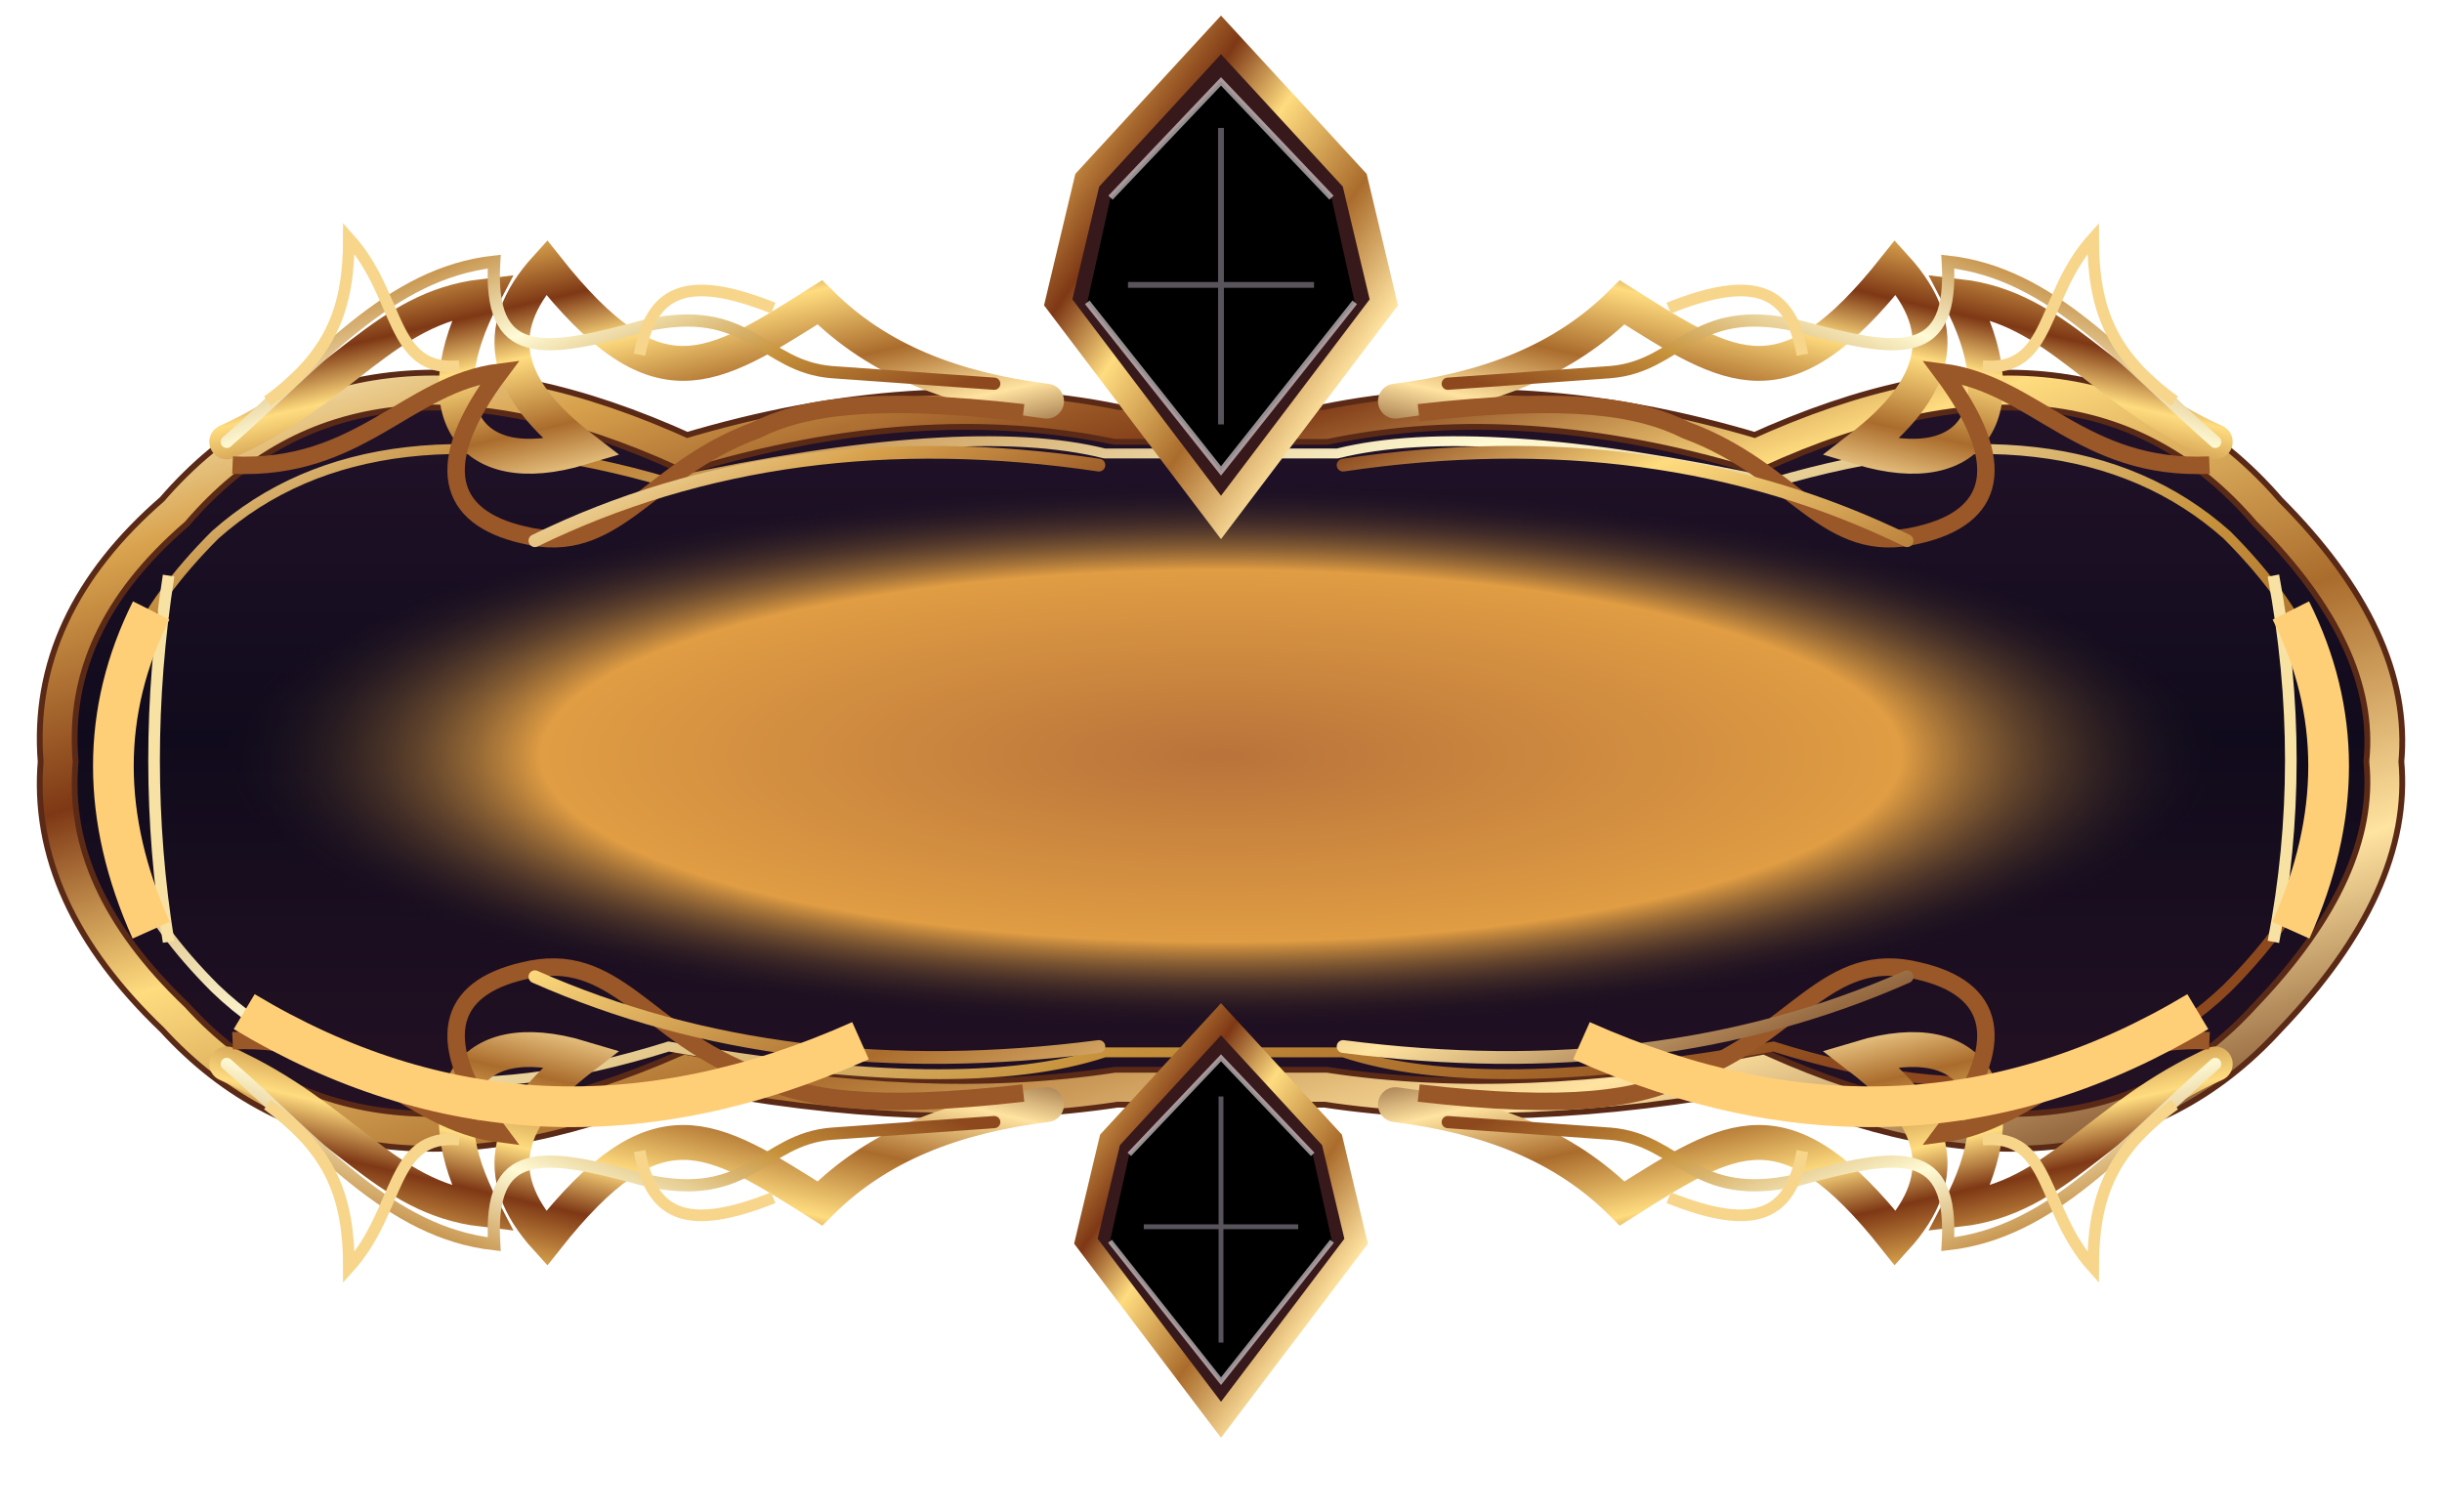
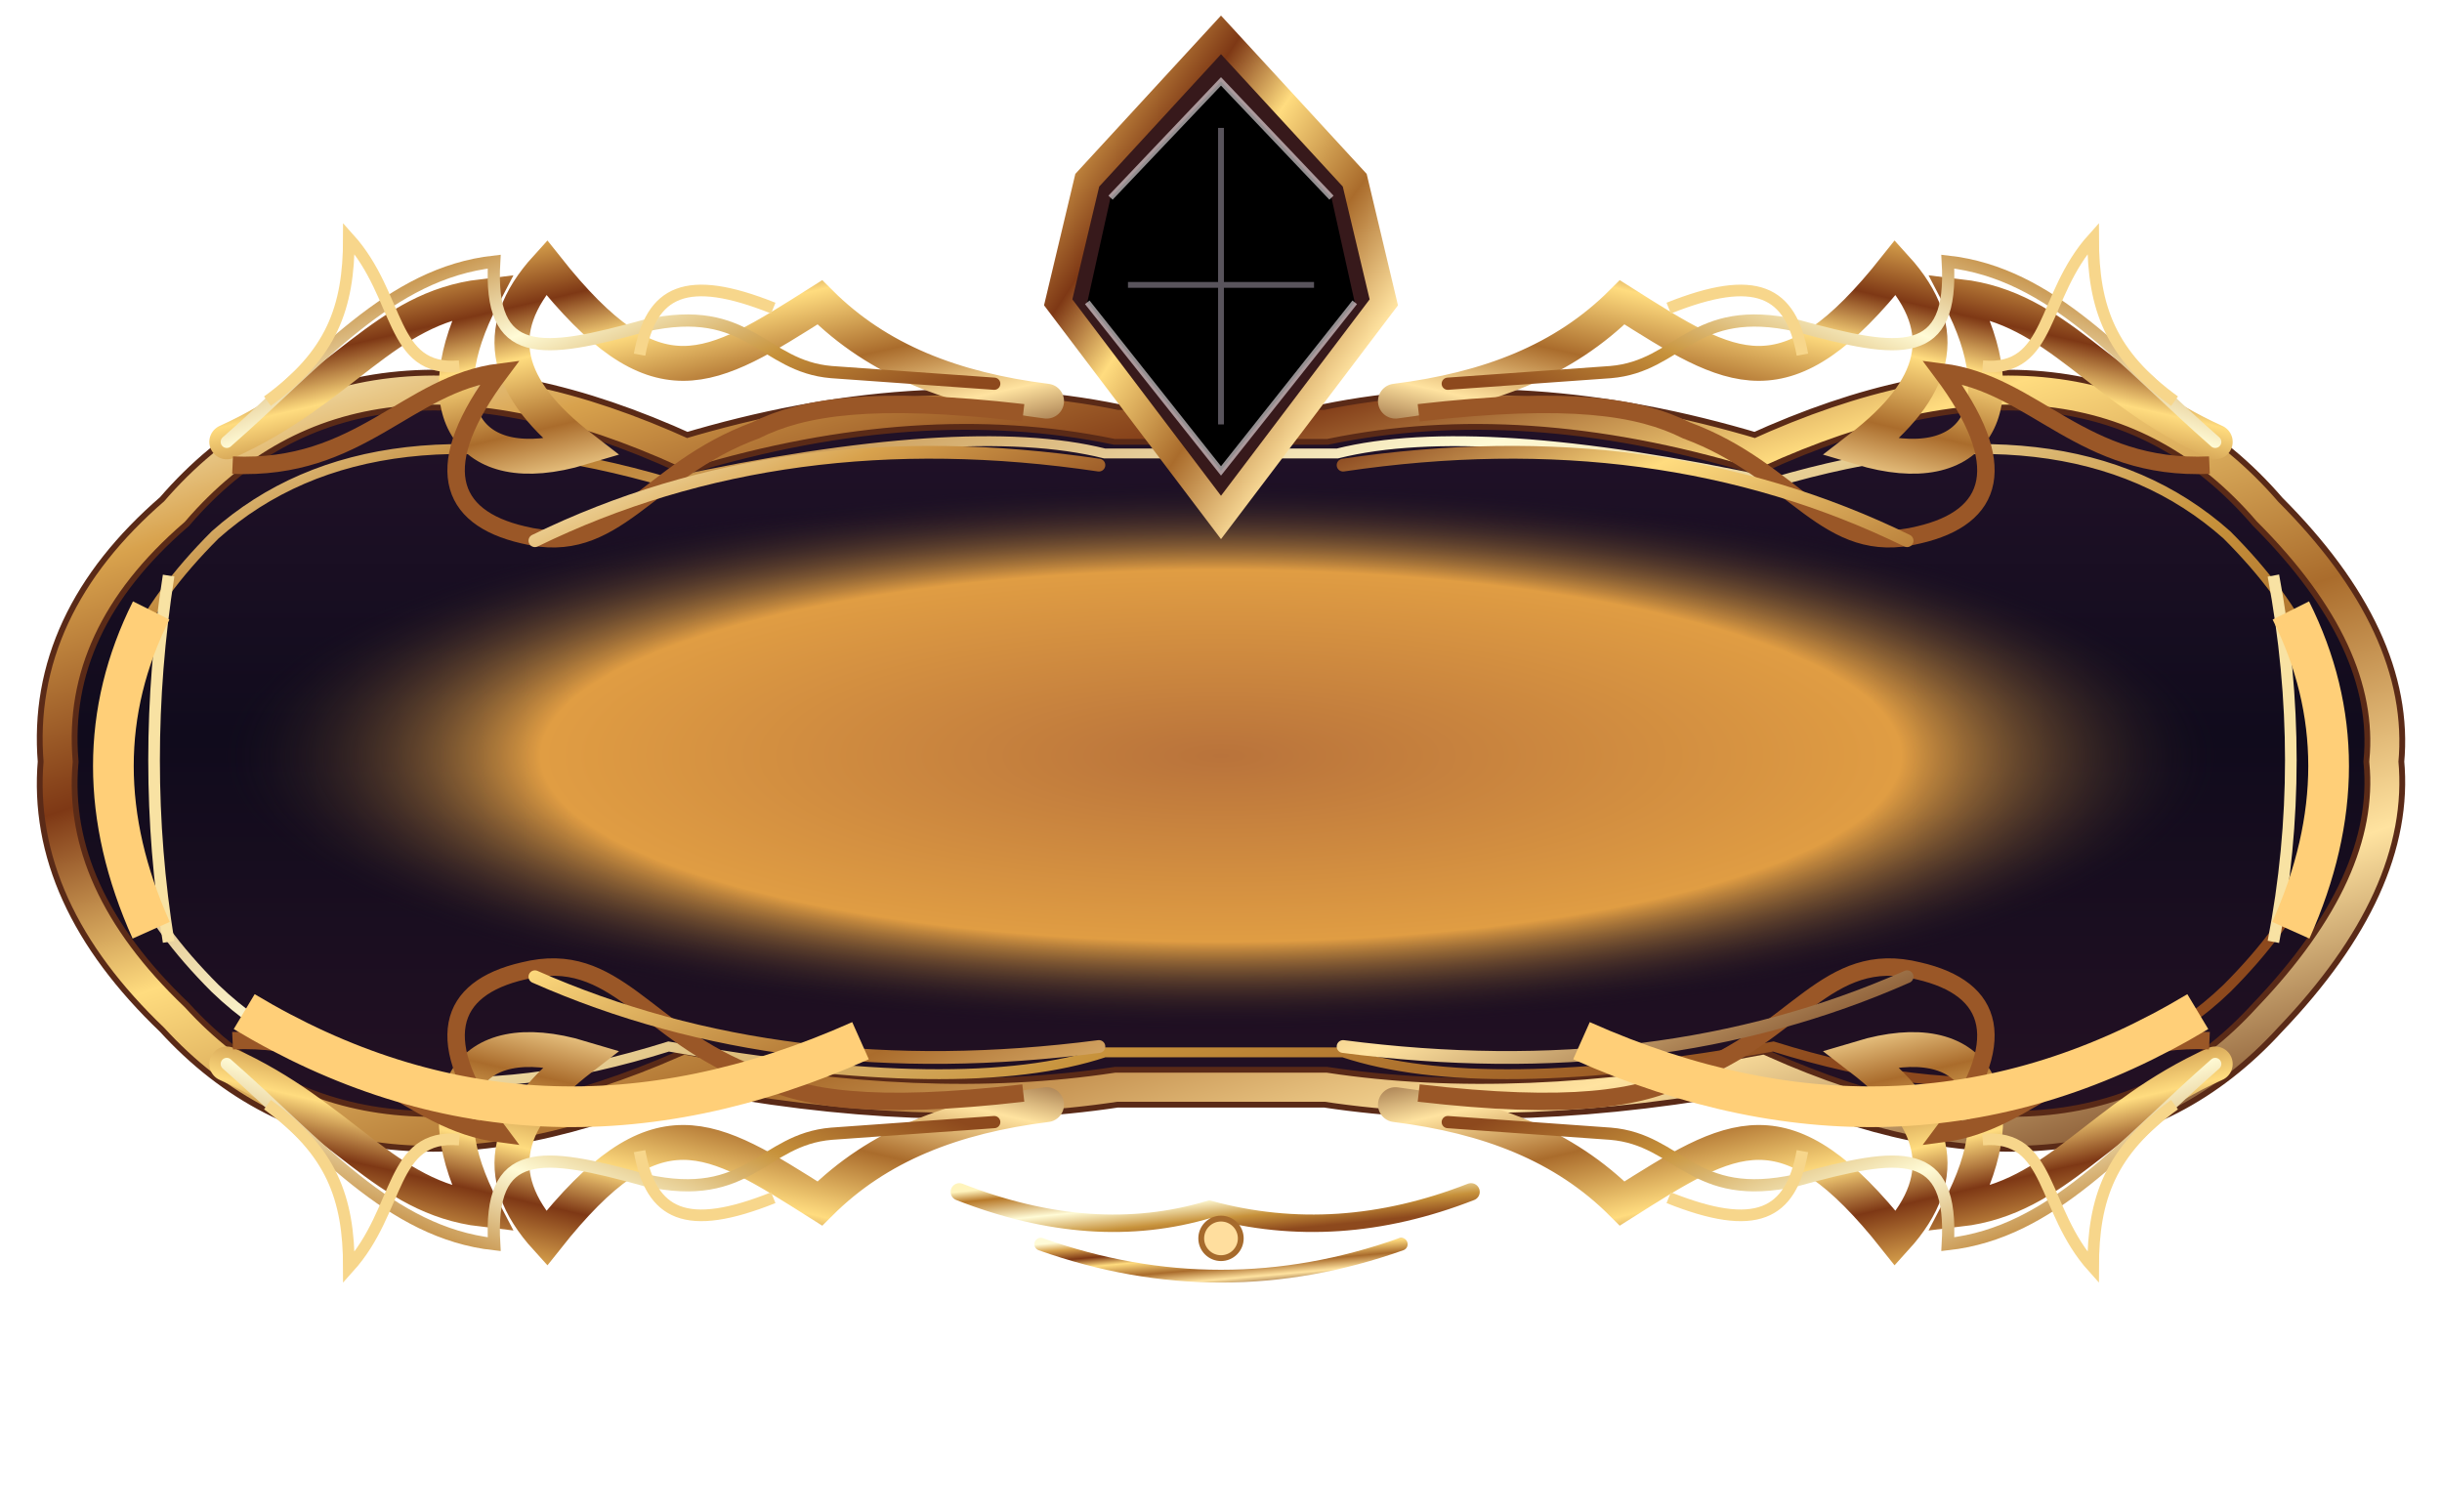
- <svg xmlns="http://www.w3.org/2000/svg" viewBox="0 0 420 260" role="img" aria-label="Gothic gold button with faceted __THEME__ gems: __STATE__" fill="none">
+ <svg xmlns="http://www.w3.org/2000/svg" viewBox="0 0 420 260" role="img" aria-label="Gothic gold button with one top faceted __THEME__ gem: __STATE__" fill="none">
  <defs>
    <linearGradient id="gold" x1="0" y1="0" x2="1" y2="1">
      <stop stop-color="#fffbd7" />
      <stop offset=".12" stop-color="#d8a24d" />
      <stop offset=".28" stop-color="#7e3815" />
      <stop offset=".42" stop-color="#ffdc7f" />
      <stop offset=".62" stop-color="#aa6c2c" />
      <stop offset=".8" stop-color="#ffe3a0" />
      <stop offset="1" stop-color="#653115" />
    </linearGradient>
    <linearGradient id="inner" x1="0" y1="0" x2="0" y2="1">
      <stop stop-color="#231229" />
      <stop offset=".47" stop-color="#100b1c" />
      <stop offset="1" stop-color="#251124" />
    </linearGradient>
    <linearGradient id="shine" x1="0" y1="0" x2="1" y2=".6">
      <stop stop-color="#fff4bd" />
      <stop offset=".15" stop-color="#b87929" />
      <stop offset=".46" stop-color="#fffbd6" />
      <stop offset=".75" stop-color="#c7923b" />
      <stop offset="1" stop-color="#8d491d" />
    </linearGradient>
    <radialGradient id="innerGlow">
      <stop stop-color="#b9733b" stop-opacity="__INNER1__" />
      <stop offset=".68" stop-color="#e09d43" stop-opacity="__INNER2__" />
      <stop offset="1" stop-color="#120d1e" stop-opacity="0" />
    </radialGradient>
    <linearGradient id="gem" x1="0" y1="0" x2="1" y2="1">
      <stop stop-color="__LIGHT__" />
      <stop offset=".34" stop-color="__MID__" />
      <stop offset=".75" stop-color="__DARK__" />
      <stop offset="1" stop-color="__MID__" />
    </linearGradient>
    <filter id="glow" x="-30%" y="-70%" width="160%" height="240%">
      <feGaussianBlur stdDeviation="__BLUR__" />
    </filter>
    <g id="gemstone">
      <path d="M0-43L23-18L28 3L0 40L-28 3L-23-18Z" fill="#37191b" stroke="url(#gold)" stroke-width="4.5" />
      <path d="M0-35L19-15L23 3L0 32L-23 3L-19-15Z" fill="url(#gem)" stroke="__LIGHT__" stroke-width="1.8" />
      <path d="M0-35L-19-15L-7 2L0-12L19-15Z" fill="__LIGHT__" opacity=".72" />
      <path d="M-19-15L-23 3L-7 2L0-12Z" fill="__MID__" opacity=".8" />
      <path d="M19-15L23 3L7 2L0-12Z" fill="__DARK__" opacity=".7" />
      <path d="M-23 3L0 32L-7 2Z" fill="__DARK__" opacity=".72" />
      <path d="M23 3L0 32L7 2Z" fill="__MID__" opacity=".74" />
      <path d="M-7 2L0-12L7 2L0 31Z" fill="__LIGHT__" opacity=".29" />
      <path d="M-19-15L0-35L19-15M-23 3L0 32L23 3" stroke="#fff6fa" stroke-opacity=".58" stroke-width="1" />
      <path d="M0-27V24M-16 0H16" stroke="#f8e9ff" stroke-opacity=".36" stroke-width="1" />
    </g>
    <g id="flourish">
      <path d="M0 0C20-9 27-23 44-25C34-6 41 7 61 1C48-9 45-19 55-30C74-6 83-12 102-24C112-14 125-9 141-7" stroke="url(#gold)" stroke-width="6" stroke-linecap="round" />
      <path d="M1 4C23 5 31-10 47-12C35 4 38 13 51 16C67 20 72 5 91-2C99-6 111-8 137-5" stroke="#9a5727" stroke-width="3" />
      <path d="M0 0C16-14 28-29 46-31C45-14 54-15 72-20C90-24 92-13 104-12L132-10" stroke="url(#shine)" stroke-width="2.1" stroke-linecap="round" />
      <path d="M7-7C18-15 21-23 21-35C30-25 28-12 40-13M71-15C73-26 79-29 94-23" stroke="#f7d68b" stroke-width="2" />
    </g>
  </defs>
  <path d="M30 88Q61 52 118 78Q158 66 192 73L228 73Q262 66 302 78Q359 52 390 88Q412 110 410 131Q412 152 390 175Q359 209 303 184Q261 192 228 187L192 187Q159 192 118 184Q61 209 30 175Q8 154 10 131Q8 107 30 88Z" fill="url(#inner)" stroke="#5a2a17" stroke-width="7" />
  <path d="M30 88Q61 52 118 78Q158 66 192 73L228 73Q262 66 302 78Q359 52 390 88Q412 110 410 131Q412 152 390 175Q359 209 303 184Q261 192 228 187L192 187Q159 192 118 184Q61 209 30 175Q8 154 10 131Q8 107 30 88Z" stroke="url(#gold)" stroke-width="5" />
  <path d="M37 92Q64 68 115 83Q166 72 190 78H230Q254 72 305 83Q356 68 383 92Q403 112 401 131Q403 150 383 170Q356 196 305 180Q255 189 231 181H190Q166 189 115 180Q64 196 37 170Q17 150 19 131Q17 112 37 92Z" stroke="url(#shine)" stroke-width="1.7" />
  <rect x="38" y="83" width="344" height="94" rx="50" fill="url(#innerGlow)" />
  <path d="M29 99Q24 131 29 162M391 99Q397 131 391 162" stroke="#f8e2a3" stroke-opacity="__AURA__" stroke-width="2" />
  <use href="#flourish" transform="translate(39 76)" />
  <use href="#flourish" transform="translate(381 76) scale(-1 1)" />
  <use href="#flourish" transform="translate(39 183) scale(1 -1)" />
  <use href="#flourish" transform="translate(381 183) scale(-1 -1)" />
  <path d="M92 93Q135 72 189 80M231 80Q285 72 328 93M92 168Q135 187 189 180M231 180Q285 187 328 168" stroke="url(#gold)" stroke-width="2.2" stroke-linecap="round" />
  <use href="#gemstone" transform="translate(210 49)" />
-   <use href="#gemstone" transform="translate(210 211) scale(.83 .83)" />
+   <path d="M165 205 Q188 214 208 208 Q230 214 253 205" fill="none" stroke="url(#shine)" stroke-width="3" stroke-linecap="round" />
+   <path d="M179 214 Q210 225 241 214" fill="none" stroke="url(#gold)" stroke-width="2.2" stroke-linecap="round" />
+   <circle cx="210" cy="213" r="3.4" fill="#ffde9e" stroke="#a66a2c" stroke-width="1" />
  <g opacity="__GLOW__" filter="url(#glow)" stroke="#ffcf78" stroke-width="7">
    <path d="M26 105Q13 131 26 160M394 105Q407 131 394 160M42 174Q92 204 148 179M272 179Q328 204 378 174" />
  </g>
</svg>
